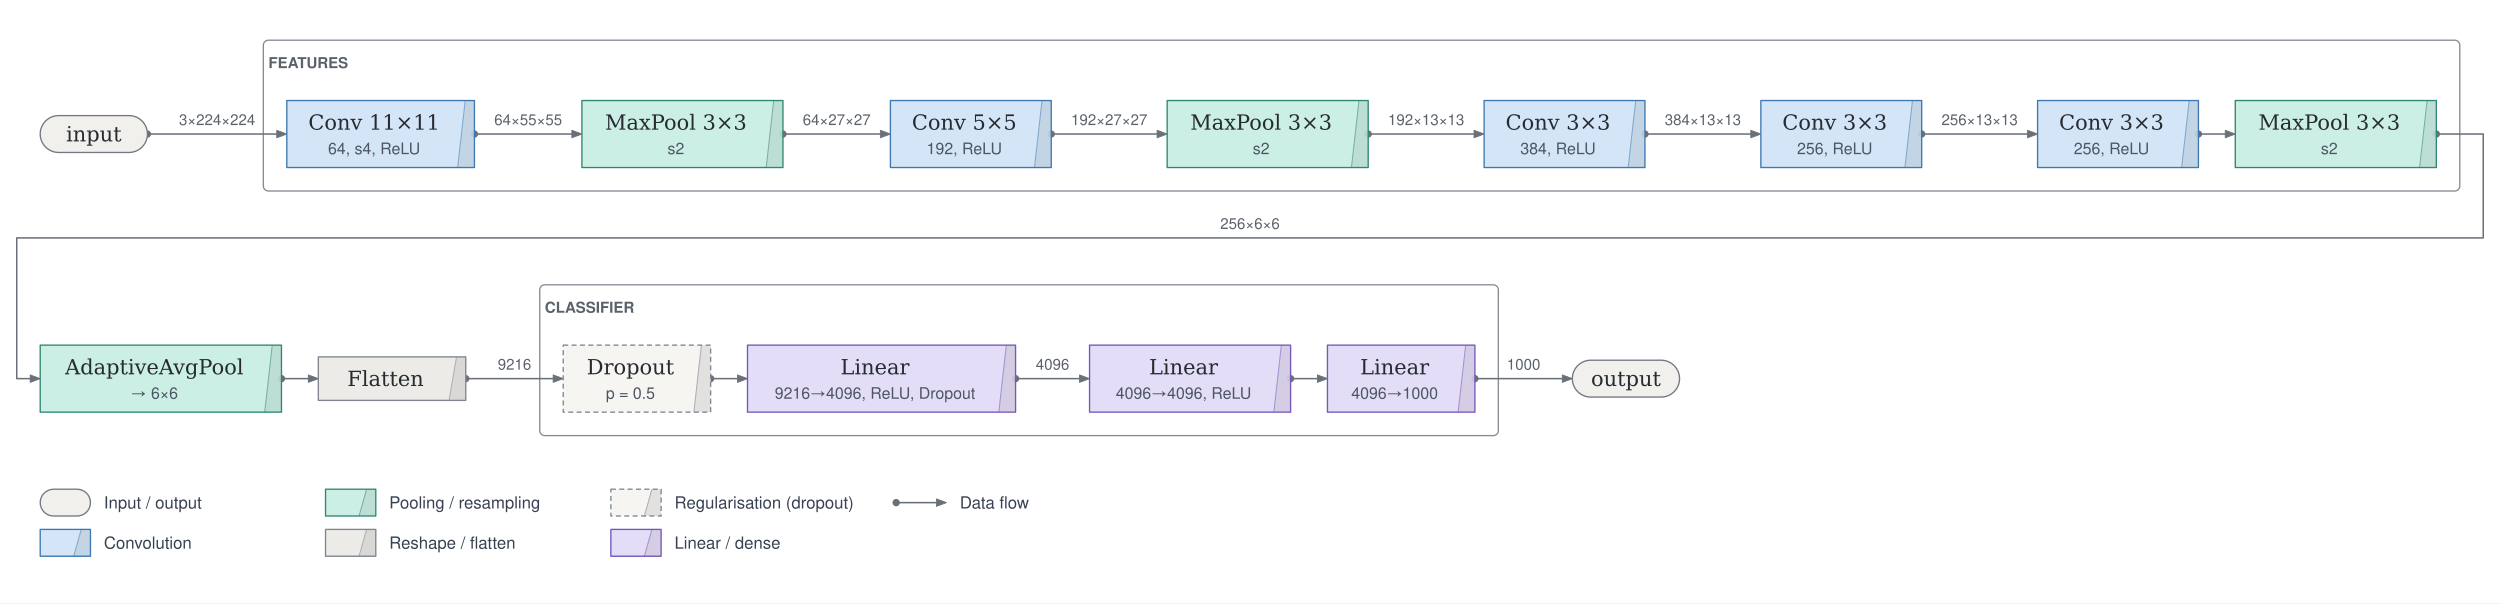
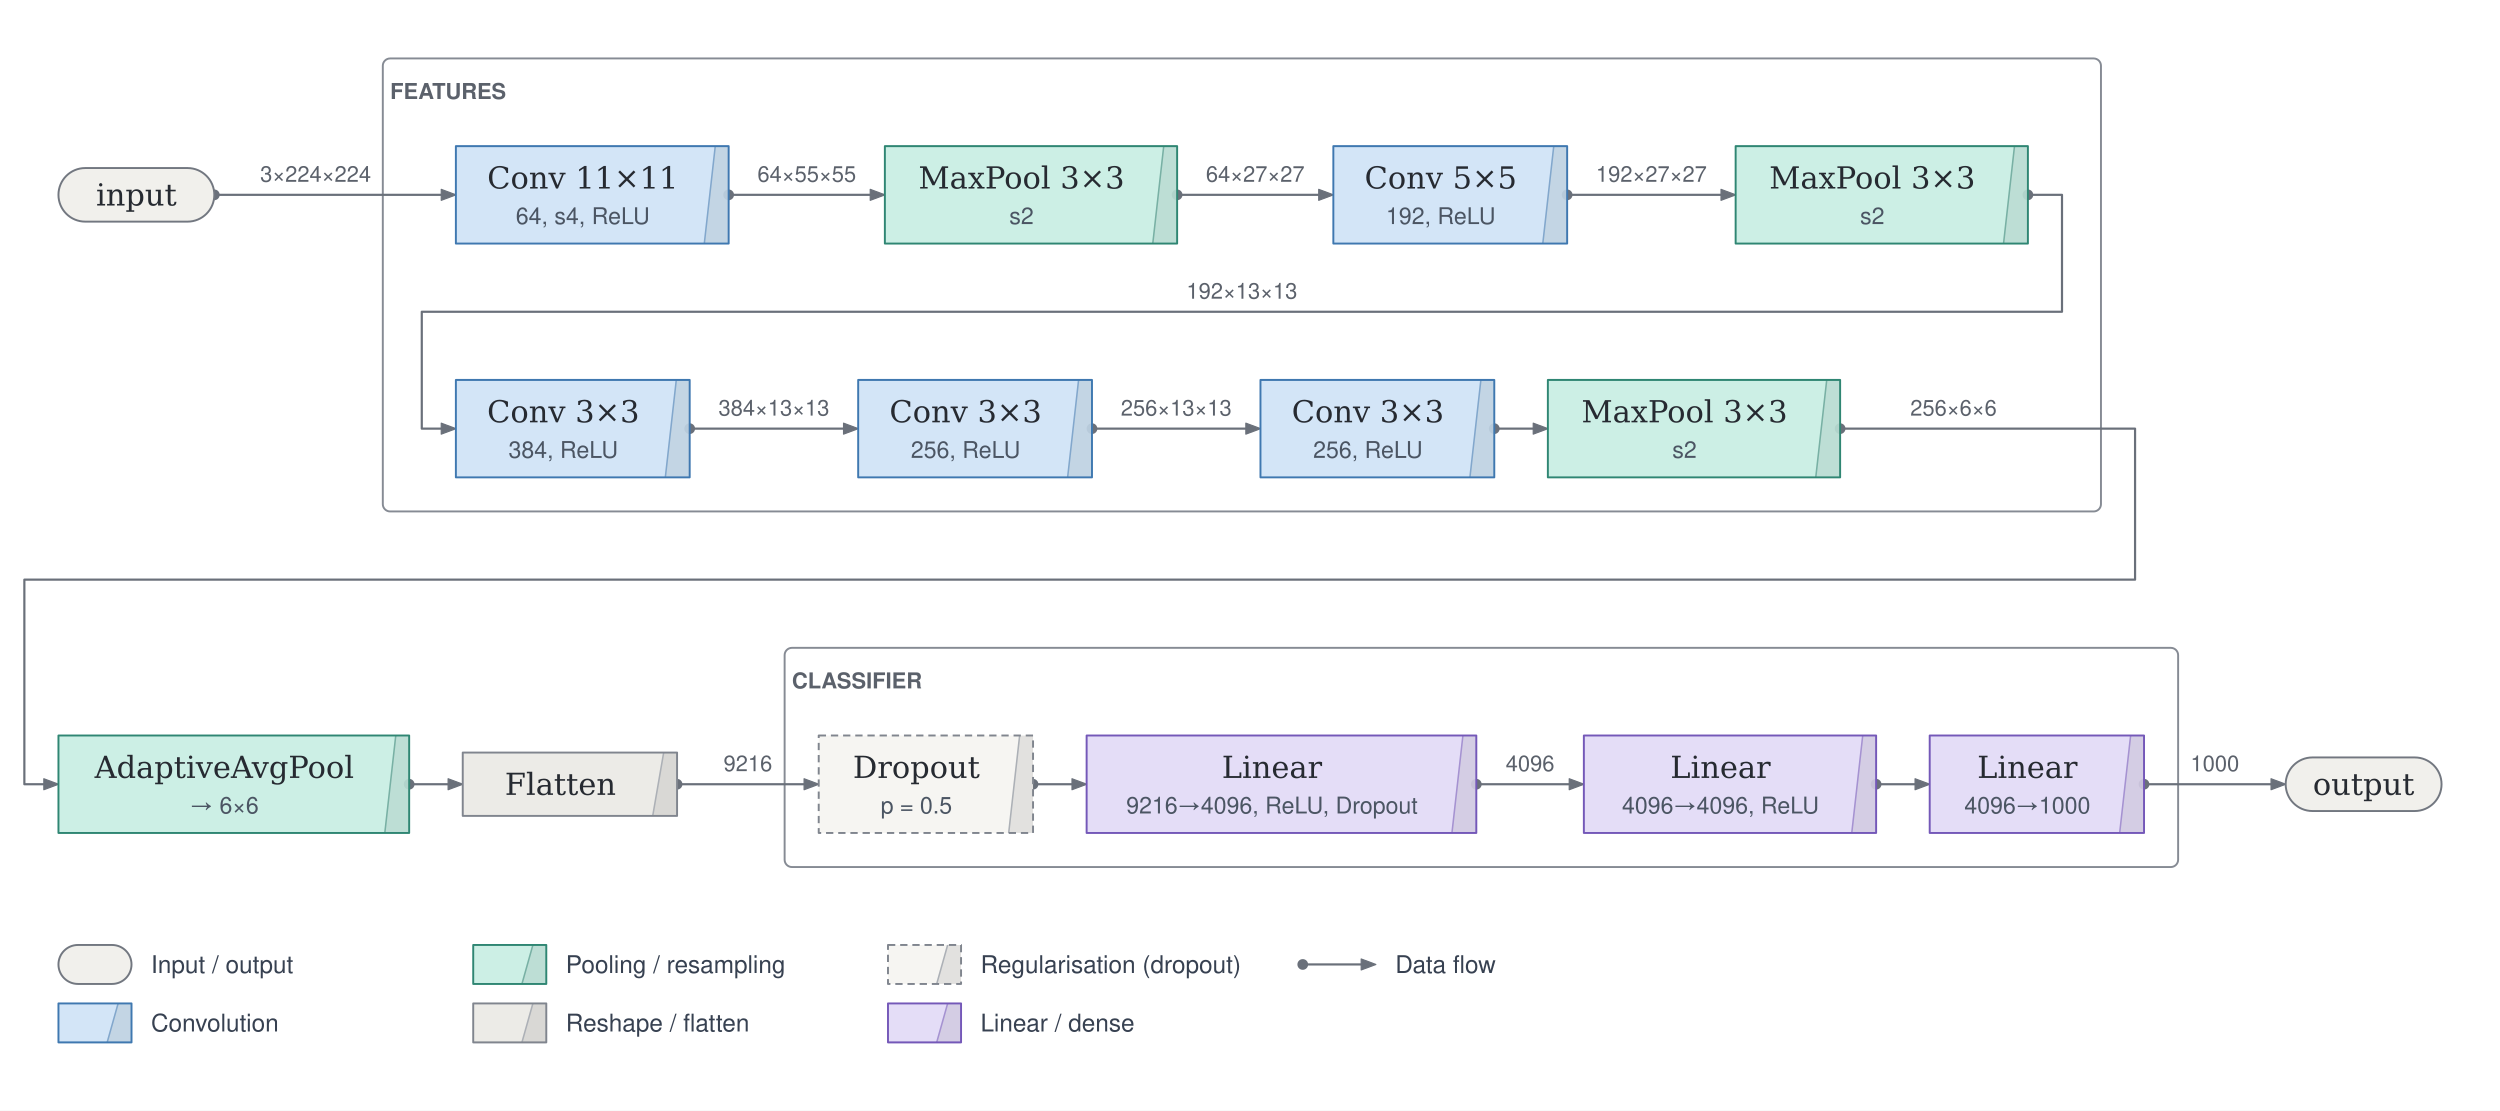
- <svg xmlns="http://www.w3.org/2000/svg" width="1492.18" height="360" viewBox="0 0 1492.18 360" role="img">
-   <rect x="0" y="0" width="1492.18" height="360" fill="#ffffff" />
+ <svg xmlns="http://www.w3.org/2000/svg" width="1026.48" height="456" viewBox="0 0 1026.48 456" role="img">
+   <rect x="0" y="0" width="1026.48" height="456" fill="#ffffff" />
  <g class="tg-groups">
    <g class="tg-group" data-id="features">
-       <rect x="157.18" y="24" width="1311" height="90" rx="3" fill="#ffffff" fill-opacity="0" stroke="#868b94" stroke-width="0.8" stroke-linejoin="round" />
+       <rect x="157.18" y="24" width="705.46" height="186" rx="3" fill="#ffffff" fill-opacity="0" stroke="#868b94" stroke-width="0.8" stroke-linejoin="round" />
    </g>
    <g class="tg-group" data-id="classifier">
-       <rect x="322.16" y="170" width="572.16" height="90" rx="3" fill="#ffffff" fill-opacity="0" stroke="#868b94" stroke-width="0.8" stroke-linejoin="round" />
+       <rect x="322.16" y="266" width="572.16" height="90" rx="3" fill="#ffffff" fill-opacity="0" stroke="#868b94" stroke-width="0.8" stroke-linejoin="round" />
    </g>
  </g>
  <g class="tg-edges">
    <g class="tg-edge tg-edge-data">
-       <polyline points="283.18,80 341.92,80" fill="none" stroke="#6a707a" stroke-width="0.9" stroke-linejoin="round" />
-       <polygon points="347.32,80 341.32,82.25 341.32,77.75" fill="#6a707a" stroke="#6a707a" stroke-width="0.5" stroke-linejoin="round" />
-       <circle cx="283.18" cy="80" r="2.2" fill="#6a707a" />
-     </g>
-     <g class="tg-edge tg-edge-data">
-       <polyline points="467.32,80 526.06,80" fill="none" stroke="#6a707a" stroke-width="0.9" stroke-linejoin="round" />
-       <polygon points="531.46,80 525.46,82.25 525.46,77.75" fill="#6a707a" stroke="#6a707a" stroke-width="0.5" stroke-linejoin="round" />
-       <circle cx="467.32" cy="80" r="2.2" fill="#6a707a" />
-     </g>
-     <g class="tg-edge tg-edge-data">
-       <polyline points="627.46,80 691.24,80" fill="none" stroke="#6a707a" stroke-width="0.9" stroke-linejoin="round" />
-       <polygon points="696.64,80 690.64,82.25 690.64,77.75" fill="#6a707a" stroke="#6a707a" stroke-width="0.5" stroke-linejoin="round" />
-       <circle cx="627.46" cy="80" r="2.2" fill="#6a707a" />
-     </g>
-     <g class="tg-edge tg-edge-data">
-       <polyline points="816.64,80 880.42,80" fill="none" stroke="#6a707a" stroke-width="0.9" stroke-linejoin="round" />
-       <polygon points="885.82,80 879.82,82.25 879.82,77.75" fill="#6a707a" stroke="#6a707a" stroke-width="0.5" stroke-linejoin="round" />
-       <circle cx="816.64" cy="80" r="2.2" fill="#6a707a" />
-     </g>
-     <g class="tg-edge tg-edge-data">
-       <polyline points="981.82,80 1045.6,80" fill="none" stroke="#6a707a" stroke-width="0.9" stroke-linejoin="round" />
-       <polygon points="1051,80 1045,82.25 1045,77.75" fill="#6a707a" stroke="#6a707a" stroke-width="0.5" stroke-linejoin="round" />
-       <circle cx="981.82" cy="80" r="2.2" fill="#6a707a" />
-     </g>
-     <g class="tg-edge tg-edge-data">
-       <polyline points="1147,80 1210.78,80" fill="none" stroke="#6a707a" stroke-width="0.9" stroke-linejoin="round" />
-       <polygon points="1216.18,80 1210.18,82.25 1210.18,77.75" fill="#6a707a" stroke="#6a707a" stroke-width="0.5" stroke-linejoin="round" />
-       <circle cx="1147" cy="80" r="2.2" fill="#6a707a" />
-     </g>
-     <g class="tg-edge tg-edge-data">
-       <polyline points="1312.18,80 1328.78,80" fill="none" stroke="#6a707a" stroke-width="0.9" stroke-linejoin="round" />
-       <polygon points="1334.18,80 1328.18,82.25 1328.18,77.75" fill="#6a707a" stroke="#6a707a" stroke-width="0.5" stroke-linejoin="round" />
-       <circle cx="1312.18" cy="80" r="2.2" fill="#6a707a" />
-     </g>
-     <g class="tg-edge tg-edge-data">
-       <polyline points="424.16,226 440.76,226" fill="none" stroke="#6a707a" stroke-width="0.9" stroke-linejoin="round" />
-       <polygon points="446.16,226 440.16,228.25 440.16,223.75" fill="#6a707a" stroke="#6a707a" stroke-width="0.5" stroke-linejoin="round" />
-       <circle cx="424.16" cy="226" r="2.2" fill="#6a707a" />
-     </g>
-     <g class="tg-edge tg-edge-data">
-       <polyline points="606.16,226 644.92,226" fill="none" stroke="#6a707a" stroke-width="0.9" stroke-linejoin="round" />
-       <polygon points="650.32,226 644.32,228.25 644.32,223.75" fill="#6a707a" stroke="#6a707a" stroke-width="0.5" stroke-linejoin="round" />
-       <circle cx="606.16" cy="226" r="2.2" fill="#6a707a" />
-     </g>
-     <g class="tg-edge tg-edge-data">
-       <polyline points="770.32,226 786.92,226" fill="none" stroke="#6a707a" stroke-width="0.9" stroke-linejoin="round" />
-       <polygon points="792.32,226 786.32,228.25 786.32,223.75" fill="#6a707a" stroke="#6a707a" stroke-width="0.5" stroke-linejoin="round" />
-       <circle cx="770.32" cy="226" r="2.2" fill="#6a707a" />
-     </g>
-     <g class="tg-edge tg-edge-data">
-       <polyline points="88,80 165.78,80" fill="none" stroke="#6a707a" stroke-width="0.9" stroke-linejoin="round" />
-       <polygon points="171.18,80 165.18,82.25 165.18,77.75" fill="#6a707a" stroke="#6a707a" stroke-width="0.5" stroke-linejoin="round" />
+       <polyline points="299.18,80 357.92,80" fill="none" stroke="#6a707a" stroke-width="0.9" stroke-linejoin="round" />
+       <polygon points="363.32,80 357.32,82.25 357.32,77.75" fill="#6a707a" stroke="#6a707a" stroke-width="0.5" stroke-linejoin="round" />
+       <circle cx="299.18" cy="80" r="2.2" fill="#6a707a" />
+     </g>
+     <g class="tg-edge tg-edge-data">
+       <polyline points="483.32,80 542.06,80" fill="none" stroke="#6a707a" stroke-width="0.9" stroke-linejoin="round" />
+       <polygon points="547.46,80 541.46,82.25 541.46,77.75" fill="#6a707a" stroke="#6a707a" stroke-width="0.5" stroke-linejoin="round" />
+       <circle cx="483.32" cy="80" r="2.2" fill="#6a707a" />
+     </g>
+     <g class="tg-edge tg-edge-data">
+       <polyline points="643.46,80 707.24,80" fill="none" stroke="#6a707a" stroke-width="0.9" stroke-linejoin="round" />
+       <polygon points="712.64,80 706.64,82.25 706.64,77.75" fill="#6a707a" stroke="#6a707a" stroke-width="0.5" stroke-linejoin="round" />
+       <circle cx="643.46" cy="80" r="2.2" fill="#6a707a" />
+     </g>
+     <g class="tg-edge tg-edge-data">
+       <polyline points="832.64,80 846.64,80 846.64,128 173.18,128 173.18,176 181.78,176" fill="none" stroke="#6a707a" stroke-width="0.9" stroke-linejoin="round" />
+       <polygon points="187.18,176 181.18,178.25 181.18,173.75" fill="#6a707a" stroke="#6a707a" stroke-width="0.5" stroke-linejoin="round" />
+       <circle cx="832.64" cy="80" r="2.2" fill="#6a707a" />
+     </g>
+     <g class="tg-edge tg-edge-data">
+       <polyline points="283.18,176 346.96,176" fill="none" stroke="#6a707a" stroke-width="0.9" stroke-linejoin="round" />
+       <polygon points="352.36,176 346.36,178.25 346.36,173.75" fill="#6a707a" stroke="#6a707a" stroke-width="0.5" stroke-linejoin="round" />
+       <circle cx="283.18" cy="176" r="2.2" fill="#6a707a" />
+     </g>
+     <g class="tg-edge tg-edge-data">
+       <polyline points="448.36,176 512.14,176" fill="none" stroke="#6a707a" stroke-width="0.9" stroke-linejoin="round" />
+       <polygon points="517.54,176 511.54,178.25 511.54,173.75" fill="#6a707a" stroke="#6a707a" stroke-width="0.5" stroke-linejoin="round" />
+       <circle cx="448.36" cy="176" r="2.2" fill="#6a707a" />
+     </g>
+     <g class="tg-edge tg-edge-data">
+       <polyline points="613.54,176 630.14,176" fill="none" stroke="#6a707a" stroke-width="0.9" stroke-linejoin="round" />
+       <polygon points="635.54,176 629.54,178.25 629.54,173.75" fill="#6a707a" stroke="#6a707a" stroke-width="0.5" stroke-linejoin="round" />
+       <circle cx="613.54" cy="176" r="2.2" fill="#6a707a" />
+     </g>
+     <g class="tg-edge tg-edge-data">
+       <polyline points="424.16,322 440.76,322" fill="none" stroke="#6a707a" stroke-width="0.9" stroke-linejoin="round" />
+       <polygon points="446.16,322 440.16,324.25 440.16,319.75" fill="#6a707a" stroke="#6a707a" stroke-width="0.5" stroke-linejoin="round" />
+       <circle cx="424.16" cy="322" r="2.2" fill="#6a707a" />
+     </g>
+     <g class="tg-edge tg-edge-data">
+       <polyline points="606.16,322 644.92,322" fill="none" stroke="#6a707a" stroke-width="0.9" stroke-linejoin="round" />
+       <polygon points="650.32,322 644.32,324.25 644.32,319.75" fill="#6a707a" stroke="#6a707a" stroke-width="0.5" stroke-linejoin="round" />
+       <circle cx="606.16" cy="322" r="2.2" fill="#6a707a" />
+     </g>
+     <g class="tg-edge tg-edge-data">
+       <polyline points="770.32,322 786.92,322" fill="none" stroke="#6a707a" stroke-width="0.9" stroke-linejoin="round" />
+       <polygon points="792.32,322 786.32,324.25 786.32,319.75" fill="#6a707a" stroke="#6a707a" stroke-width="0.5" stroke-linejoin="round" />
+       <circle cx="770.32" cy="322" r="2.2" fill="#6a707a" />
+     </g>
+     <g class="tg-edge tg-edge-data">
+       <polyline points="88,80 171.18,80 181.78,80" fill="none" stroke="#6a707a" stroke-width="0.9" stroke-linejoin="round" />
+       <polygon points="187.18,80 181.18,82.25 181.18,77.75" fill="#6a707a" stroke="#6a707a" stroke-width="0.5" stroke-linejoin="round" />
      <circle cx="88" cy="80" r="2.2" fill="#6a707a" />
    </g>
    <g class="tg-edge tg-edge-data">
-       <polyline points="1454.18,80 1482.18,80 1482.18,142 10,142 10,226 18.6,226" fill="none" stroke="#6a707a" stroke-width="0.9" stroke-linejoin="round" />
-       <polygon points="24,226 18,228.25 18,223.75" fill="#6a707a" stroke="#6a707a" stroke-width="0.5" stroke-linejoin="round" />
-       <circle cx="1454.18" cy="80" r="2.2" fill="#6a707a" />
-     </g>
-     <g class="tg-edge tg-edge-data">
-       <polyline points="168,226 184.6,226" fill="none" stroke="#6a707a" stroke-width="0.9" stroke-linejoin="round" />
-       <polygon points="190,226 184,228.25 184,223.75" fill="#6a707a" stroke="#6a707a" stroke-width="0.5" stroke-linejoin="round" />
-       <circle cx="168" cy="226" r="2.2" fill="#6a707a" />
-     </g>
-     <g class="tg-edge tg-edge-data">
-       <polyline points="278,226 330.76,226" fill="none" stroke="#6a707a" stroke-width="0.9" stroke-linejoin="round" />
-       <polygon points="336.16,226 330.16,228.25 330.16,223.75" fill="#6a707a" stroke="#6a707a" stroke-width="0.5" stroke-linejoin="round" />
-       <circle cx="278" cy="226" r="2.2" fill="#6a707a" />
-     </g>
-     <g class="tg-edge tg-edge-data">
-       <polyline points="880.32,226 933.08,226" fill="none" stroke="#6a707a" stroke-width="0.9" stroke-linejoin="round" />
-       <polygon points="938.48,226 932.48,228.25 932.48,223.75" fill="#6a707a" stroke="#6a707a" stroke-width="0.5" stroke-linejoin="round" />
-       <circle cx="880.32" cy="226" r="2.2" fill="#6a707a" />
-     </g>
-     <g class="tg-edge tg-edge-data">
-       <polyline points="534.9,300 559.5,300" fill="none" stroke="#6a707a" stroke-width="0.9" stroke-linejoin="round" />
-       <polygon points="564.9,300 558.9,302.25 558.9,297.75" fill="#6a707a" stroke="#6a707a" stroke-width="0.5" stroke-linejoin="round" />
-       <circle cx="534.9" cy="300" r="2.2" fill="#6a707a" />
+       <polyline points="755.54,176 848.64,176 876.64,176 876.64,238 10,238 10,322 18.6,322" fill="none" stroke="#6a707a" stroke-width="0.9" stroke-linejoin="round" />
+       <polygon points="24,322 18,324.25 18,319.75" fill="#6a707a" stroke="#6a707a" stroke-width="0.5" stroke-linejoin="round" />
+       <circle cx="755.54" cy="176" r="2.2" fill="#6a707a" />
+     </g>
+     <g class="tg-edge tg-edge-data">
+       <polyline points="168,322 184.6,322" fill="none" stroke="#6a707a" stroke-width="0.9" stroke-linejoin="round" />
+       <polygon points="190,322 184,324.25 184,319.75" fill="#6a707a" stroke="#6a707a" stroke-width="0.5" stroke-linejoin="round" />
+       <circle cx="168" cy="322" r="2.2" fill="#6a707a" />
+     </g>
+     <g class="tg-edge tg-edge-data">
+       <polyline points="278,322 330.76,322" fill="none" stroke="#6a707a" stroke-width="0.9" stroke-linejoin="round" />
+       <polygon points="336.16,322 330.16,324.25 330.16,319.75" fill="#6a707a" stroke="#6a707a" stroke-width="0.5" stroke-linejoin="round" />
+       <circle cx="278" cy="322" r="2.2" fill="#6a707a" />
+     </g>
+     <g class="tg-edge tg-edge-data">
+       <polyline points="880.32,322 933.08,322" fill="none" stroke="#6a707a" stroke-width="0.9" stroke-linejoin="round" />
+       <polygon points="938.48,322 932.48,324.25 932.48,319.75" fill="#6a707a" stroke="#6a707a" stroke-width="0.5" stroke-linejoin="round" />
+       <circle cx="880.32" cy="322" r="2.2" fill="#6a707a" />
+     </g>
+     <g class="tg-edge tg-edge-data">
+       <polyline points="534.9,396 559.5,396" fill="none" stroke="#6a707a" stroke-width="0.9" stroke-linejoin="round" />
+       <polygon points="564.9,396 558.9,398.25 558.9,393.75" fill="#6a707a" stroke="#6a707a" stroke-width="0.5" stroke-linejoin="round" />
+       <circle cx="534.9" cy="396" r="2.2" fill="#6a707a" />
    </g>
  </g>
  <g class="tg-nodes">
    <g class="tg-node tg-io" data-id="n0">
      <rect x="24" y="69" width="64" height="22" rx="11" fill="#f1f0ec" stroke="#727780" stroke-width="0.8" stroke-linejoin="round" />
      <text x="56" y="84.38" font-family="'Source Serif 4', 'Source Serif Pro', 'Georgia', 'Libertinus Serif', 'DejaVu Serif', serif" font-size="12.5" text-anchor="middle" fill="#262a31">input</text>
    </g>
    <g class="tg-node tg-conv" data-id="n1">
-       <polygon points="171.18,60 277.68,60 273.18,100 171.18,100" fill="#cfe3f6" fill-opacity="0.92" />
-       <polygon points="277.68,60 283.18,60 283.18,100 273.18,100" fill="#bed1e2" fill-opacity="0.92" />
-       <polyline points="277.68,60 273.18,100" fill="none" stroke="#82a7cc" stroke-width="0.64" stroke-linejoin="round" />
-       <rect x="171.18" y="60" width="112" height="40" fill="none" stroke="#3f78b0" stroke-width="0.8" stroke-linejoin="round" />
-       <text x="223.28" y="77.41" font-family="'Source Serif 4', 'Source Serif Pro', 'Georgia', 'Libertinus Serif', 'DejaVu Serif', serif" font-size="12.5" text-anchor="middle" fill="#262a31">Conv 11×11</text>
-       <text x="223.28" y="92.01" font-family="'Avenir Next', 'Helvetica Neue', 'Helvetica', 'Arial', 'DejaVu Sans', sans-serif" font-size="9.5" text-anchor="middle" fill="#4b5563">64, s4, ReLU</text>
+       <polygon points="187.18,60 293.68,60 289.18,100 187.18,100" fill="#cfe3f6" fill-opacity="0.92" />
+       <polygon points="293.68,60 299.18,60 299.18,100 289.18,100" fill="#bed1e2" fill-opacity="0.92" />
+       <polyline points="293.68,60 289.18,100" fill="none" stroke="#82a7cc" stroke-width="0.64" stroke-linejoin="round" />
+       <rect x="187.18" y="60" width="112" height="40" fill="none" stroke="#3f78b0" stroke-width="0.8" stroke-linejoin="round" />
+       <text x="239.28" y="77.41" font-family="'Source Serif 4', 'Source Serif Pro', 'Georgia', 'Libertinus Serif', 'DejaVu Serif', serif" font-size="12.5" text-anchor="middle" fill="#262a31">Conv 11×11</text>
+       <text x="239.28" y="92.01" font-family="'Avenir Next', 'Helvetica Neue', 'Helvetica', 'Arial', 'DejaVu Sans', sans-serif" font-size="9.5" text-anchor="middle" fill="#4b5563">64, s4, ReLU</text>
    </g>
    <g class="tg-node tg-resample" data-id="n3">
-       <polygon points="347.32,60 461.82,60 457.32,100 347.32,100" fill="#c8eee3" fill-opacity="0.92" />
-       <polygon points="461.82,60 467.32,60 467.32,100 457.32,100" fill="#b8dbd1" fill-opacity="0.92" />
-       <polyline points="461.82,60 457.32,100" fill="none" stroke="#78b0a4" stroke-width="0.64" stroke-linejoin="round" />
-       <rect x="347.32" y="60" width="120" height="40" fill="none" stroke="#2f8673" stroke-width="0.8" stroke-linejoin="round" />
-       <text x="403.42" y="77.41" font-family="'Source Serif 4', 'Source Serif Pro', 'Georgia', 'Libertinus Serif', 'DejaVu Serif', serif" font-size="12.5" text-anchor="middle" fill="#262a31">MaxPool 3×3</text>
-       <text x="403.42" y="92.01" font-family="'Avenir Next', 'Helvetica Neue', 'Helvetica', 'Arial', 'DejaVu Sans', sans-serif" font-size="9.5" text-anchor="middle" fill="#4b5563">s2</text>
+       <polygon points="363.32,60 477.82,60 473.32,100 363.32,100" fill="#c8eee3" fill-opacity="0.92" />
+       <polygon points="477.82,60 483.32,60 483.32,100 473.32,100" fill="#b8dbd1" fill-opacity="0.92" />
+       <polyline points="477.82,60 473.32,100" fill="none" stroke="#78b0a4" stroke-width="0.64" stroke-linejoin="round" />
+       <rect x="363.32" y="60" width="120" height="40" fill="none" stroke="#2f8673" stroke-width="0.8" stroke-linejoin="round" />
+       <text x="419.42" y="77.41" font-family="'Source Serif 4', 'Source Serif Pro', 'Georgia', 'Libertinus Serif', 'DejaVu Serif', serif" font-size="12.5" text-anchor="middle" fill="#262a31">MaxPool 3×3</text>
+       <text x="419.42" y="92.01" font-family="'Avenir Next', 'Helvetica Neue', 'Helvetica', 'Arial', 'DejaVu Sans', sans-serif" font-size="9.5" text-anchor="middle" fill="#4b5563">s2</text>
    </g>
    <g class="tg-node tg-conv" data-id="n4">
-       <polygon points="531.46,60 621.96,60 617.46,100 531.46,100" fill="#cfe3f6" fill-opacity="0.92" />
-       <polygon points="621.96,60 627.46,60 627.46,100 617.46,100" fill="#bed1e2" fill-opacity="0.92" />
-       <polyline points="621.96,60 617.46,100" fill="none" stroke="#82a7cc" stroke-width="0.64" stroke-linejoin="round" />
-       <rect x="531.46" y="60" width="96" height="40" fill="none" stroke="#3f78b0" stroke-width="0.8" stroke-linejoin="round" />
-       <text x="575.56" y="77.41" font-family="'Source Serif 4', 'Source Serif Pro', 'Georgia', 'Libertinus Serif', 'DejaVu Serif', serif" font-size="12.5" text-anchor="middle" fill="#262a31">Conv 5×5</text>
-       <text x="575.56" y="92.01" font-family="'Avenir Next', 'Helvetica Neue', 'Helvetica', 'Arial', 'DejaVu Sans', sans-serif" font-size="9.5" text-anchor="middle" fill="#4b5563">192, ReLU</text>
+       <polygon points="547.46,60 637.96,60 633.46,100 547.46,100" fill="#cfe3f6" fill-opacity="0.92" />
+       <polygon points="637.96,60 643.46,60 643.46,100 633.46,100" fill="#bed1e2" fill-opacity="0.92" />
+       <polyline points="637.96,60 633.46,100" fill="none" stroke="#82a7cc" stroke-width="0.64" stroke-linejoin="round" />
+       <rect x="547.46" y="60" width="96" height="40" fill="none" stroke="#3f78b0" stroke-width="0.8" stroke-linejoin="round" />
+       <text x="591.56" y="77.41" font-family="'Source Serif 4', 'Source Serif Pro', 'Georgia', 'Libertinus Serif', 'DejaVu Serif', serif" font-size="12.5" text-anchor="middle" fill="#262a31">Conv 5×5</text>
+       <text x="591.56" y="92.01" font-family="'Avenir Next', 'Helvetica Neue', 'Helvetica', 'Arial', 'DejaVu Sans', sans-serif" font-size="9.5" text-anchor="middle" fill="#4b5563">192, ReLU</text>
    </g>
    <g class="tg-node tg-resample" data-id="n6">
-       <polygon points="696.64,60 811.14,60 806.64,100 696.64,100" fill="#c8eee3" fill-opacity="0.92" />
-       <polygon points="811.14,60 816.64,60 816.64,100 806.64,100" fill="#b8dbd1" fill-opacity="0.92" />
-       <polyline points="811.14,60 806.64,100" fill="none" stroke="#78b0a4" stroke-width="0.64" stroke-linejoin="round" />
-       <rect x="696.64" y="60" width="120" height="40" fill="none" stroke="#2f8673" stroke-width="0.8" stroke-linejoin="round" />
-       <text x="752.74" y="77.41" font-family="'Source Serif 4', 'Source Serif Pro', 'Georgia', 'Libertinus Serif', 'DejaVu Serif', serif" font-size="12.5" text-anchor="middle" fill="#262a31">MaxPool 3×3</text>
-       <text x="752.74" y="92.01" font-family="'Avenir Next', 'Helvetica Neue', 'Helvetica', 'Arial', 'DejaVu Sans', sans-serif" font-size="9.5" text-anchor="middle" fill="#4b5563">s2</text>
+       <polygon points="712.64,60 827.14,60 822.64,100 712.64,100" fill="#c8eee3" fill-opacity="0.92" />
+       <polygon points="827.14,60 832.64,60 832.64,100 822.64,100" fill="#b8dbd1" fill-opacity="0.92" />
+       <polyline points="827.14,60 822.64,100" fill="none" stroke="#78b0a4" stroke-width="0.64" stroke-linejoin="round" />
+       <rect x="712.64" y="60" width="120" height="40" fill="none" stroke="#2f8673" stroke-width="0.8" stroke-linejoin="round" />
+       <text x="768.74" y="77.41" font-family="'Source Serif 4', 'Source Serif Pro', 'Georgia', 'Libertinus Serif', 'DejaVu Serif', serif" font-size="12.5" text-anchor="middle" fill="#262a31">MaxPool 3×3</text>
+       <text x="768.74" y="92.01" font-family="'Avenir Next', 'Helvetica Neue', 'Helvetica', 'Arial', 'DejaVu Sans', sans-serif" font-size="9.5" text-anchor="middle" fill="#4b5563">s2</text>
    </g>
    <g class="tg-node tg-conv" data-id="n7">
-       <polygon points="885.82,60 976.32,60 971.82,100 885.82,100" fill="#cfe3f6" fill-opacity="0.92" />
-       <polygon points="976.32,60 981.82,60 981.82,100 971.82,100" fill="#bed1e2" fill-opacity="0.92" />
-       <polyline points="976.32,60 971.82,100" fill="none" stroke="#82a7cc" stroke-width="0.64" stroke-linejoin="round" />
-       <rect x="885.82" y="60" width="96" height="40" fill="none" stroke="#3f78b0" stroke-width="0.8" stroke-linejoin="round" />
-       <text x="929.92" y="77.41" font-family="'Source Serif 4', 'Source Serif Pro', 'Georgia', 'Libertinus Serif', 'DejaVu Serif', serif" font-size="12.5" text-anchor="middle" fill="#262a31">Conv 3×3</text>
-       <text x="929.92" y="92.01" font-family="'Avenir Next', 'Helvetica Neue', 'Helvetica', 'Arial', 'DejaVu Sans', sans-serif" font-size="9.5" text-anchor="middle" fill="#4b5563">384, ReLU</text>
+       <polygon points="187.18,156 277.68,156 273.18,196 187.18,196" fill="#cfe3f6" fill-opacity="0.92" />
+       <polygon points="277.68,156 283.18,156 283.18,196 273.18,196" fill="#bed1e2" fill-opacity="0.92" />
+       <polyline points="277.68,156 273.18,196" fill="none" stroke="#82a7cc" stroke-width="0.64" stroke-linejoin="round" />
+       <rect x="187.18" y="156" width="96" height="40" fill="none" stroke="#3f78b0" stroke-width="0.8" stroke-linejoin="round" />
+       <text x="231.28" y="173.41" font-family="'Source Serif 4', 'Source Serif Pro', 'Georgia', 'Libertinus Serif', 'DejaVu Serif', serif" font-size="12.5" text-anchor="middle" fill="#262a31">Conv 3×3</text>
+       <text x="231.28" y="188.01" font-family="'Avenir Next', 'Helvetica Neue', 'Helvetica', 'Arial', 'DejaVu Sans', sans-serif" font-size="9.5" text-anchor="middle" fill="#4b5563">384, ReLU</text>
    </g>
    <g class="tg-node tg-conv" data-id="n9">
-       <polygon points="1051,60 1141.5,60 1137,100 1051,100" fill="#cfe3f6" fill-opacity="0.92" />
-       <polygon points="1141.5,60 1147,60 1147,100 1137,100" fill="#bed1e2" fill-opacity="0.92" />
-       <polyline points="1141.5,60 1137,100" fill="none" stroke="#82a7cc" stroke-width="0.64" stroke-linejoin="round" />
-       <rect x="1051" y="60" width="96" height="40" fill="none" stroke="#3f78b0" stroke-width="0.8" stroke-linejoin="round" />
-       <text x="1095.1" y="77.41" font-family="'Source Serif 4', 'Source Serif Pro', 'Georgia', 'Libertinus Serif', 'DejaVu Serif', serif" font-size="12.5" text-anchor="middle" fill="#262a31">Conv 3×3</text>
-       <text x="1095.1" y="92.01" font-family="'Avenir Next', 'Helvetica Neue', 'Helvetica', 'Arial', 'DejaVu Sans', sans-serif" font-size="9.5" text-anchor="middle" fill="#4b5563">256, ReLU</text>
+       <polygon points="352.36,156 442.86,156 438.36,196 352.36,196" fill="#cfe3f6" fill-opacity="0.92" />
+       <polygon points="442.86,156 448.36,156 448.36,196 438.36,196" fill="#bed1e2" fill-opacity="0.92" />
+       <polyline points="442.86,156 438.36,196" fill="none" stroke="#82a7cc" stroke-width="0.64" stroke-linejoin="round" />
+       <rect x="352.36" y="156" width="96" height="40" fill="none" stroke="#3f78b0" stroke-width="0.8" stroke-linejoin="round" />
+       <text x="396.46" y="173.41" font-family="'Source Serif 4', 'Source Serif Pro', 'Georgia', 'Libertinus Serif', 'DejaVu Serif', serif" font-size="12.5" text-anchor="middle" fill="#262a31">Conv 3×3</text>
+       <text x="396.46" y="188.01" font-family="'Avenir Next', 'Helvetica Neue', 'Helvetica', 'Arial', 'DejaVu Sans', sans-serif" font-size="9.5" text-anchor="middle" fill="#4b5563">256, ReLU</text>
    </g>
    <g class="tg-node tg-conv" data-id="n11">
-       <polygon points="1216.18,60 1306.68,60 1302.18,100 1216.18,100" fill="#cfe3f6" fill-opacity="0.92" />
-       <polygon points="1306.68,60 1312.18,60 1312.18,100 1302.18,100" fill="#bed1e2" fill-opacity="0.92" />
-       <polyline points="1306.68,60 1302.18,100" fill="none" stroke="#82a7cc" stroke-width="0.64" stroke-linejoin="round" />
-       <rect x="1216.18" y="60" width="96" height="40" fill="none" stroke="#3f78b0" stroke-width="0.8" stroke-linejoin="round" />
-       <text x="1260.28" y="77.41" font-family="'Source Serif 4', 'Source Serif Pro', 'Georgia', 'Libertinus Serif', 'DejaVu Serif', serif" font-size="12.5" text-anchor="middle" fill="#262a31">Conv 3×3</text>
-       <text x="1260.28" y="92.01" font-family="'Avenir Next', 'Helvetica Neue', 'Helvetica', 'Arial', 'DejaVu Sans', sans-serif" font-size="9.5" text-anchor="middle" fill="#4b5563">256, ReLU</text>
+       <polygon points="517.54,156 608.04,156 603.54,196 517.54,196" fill="#cfe3f6" fill-opacity="0.92" />
+       <polygon points="608.04,156 613.54,156 613.54,196 603.54,196" fill="#bed1e2" fill-opacity="0.92" />
+       <polyline points="608.04,156 603.54,196" fill="none" stroke="#82a7cc" stroke-width="0.64" stroke-linejoin="round" />
+       <rect x="517.54" y="156" width="96" height="40" fill="none" stroke="#3f78b0" stroke-width="0.8" stroke-linejoin="round" />
+       <text x="561.64" y="173.41" font-family="'Source Serif 4', 'Source Serif Pro', 'Georgia', 'Libertinus Serif', 'DejaVu Serif', serif" font-size="12.5" text-anchor="middle" fill="#262a31">Conv 3×3</text>
+       <text x="561.64" y="188.01" font-family="'Avenir Next', 'Helvetica Neue', 'Helvetica', 'Arial', 'DejaVu Sans', sans-serif" font-size="9.5" text-anchor="middle" fill="#4b5563">256, ReLU</text>
    </g>
    <g class="tg-node tg-resample" data-id="n13">
-       <polygon points="1334.18,60 1448.68,60 1444.18,100 1334.18,100" fill="#c8eee3" fill-opacity="0.92" />
-       <polygon points="1448.68,60 1454.18,60 1454.18,100 1444.18,100" fill="#b8dbd1" fill-opacity="0.92" />
-       <polyline points="1448.68,60 1444.18,100" fill="none" stroke="#78b0a4" stroke-width="0.64" stroke-linejoin="round" />
-       <rect x="1334.18" y="60" width="120" height="40" fill="none" stroke="#2f8673" stroke-width="0.8" stroke-linejoin="round" />
-       <text x="1390.28" y="77.41" font-family="'Source Serif 4', 'Source Serif Pro', 'Georgia', 'Libertinus Serif', 'DejaVu Serif', serif" font-size="12.5" text-anchor="middle" fill="#262a31">MaxPool 3×3</text>
-       <text x="1390.28" y="92.01" font-family="'Avenir Next', 'Helvetica Neue', 'Helvetica', 'Arial', 'DejaVu Sans', sans-serif" font-size="9.5" text-anchor="middle" fill="#4b5563">s2</text>
+       <polygon points="635.54,156 750.04,156 745.54,196 635.54,196" fill="#c8eee3" fill-opacity="0.92" />
+       <polygon points="750.04,156 755.54,156 755.54,196 745.54,196" fill="#b8dbd1" fill-opacity="0.92" />
+       <polyline points="750.04,156 745.54,196" fill="none" stroke="#78b0a4" stroke-width="0.64" stroke-linejoin="round" />
+       <rect x="635.54" y="156" width="120" height="40" fill="none" stroke="#2f8673" stroke-width="0.8" stroke-linejoin="round" />
+       <text x="691.64" y="173.41" font-family="'Source Serif 4', 'Source Serif Pro', 'Georgia', 'Libertinus Serif', 'DejaVu Serif', serif" font-size="12.5" text-anchor="middle" fill="#262a31">MaxPool 3×3</text>
+       <text x="691.64" y="188.01" font-family="'Avenir Next', 'Helvetica Neue', 'Helvetica', 'Arial', 'DejaVu Sans', sans-serif" font-size="9.5" text-anchor="middle" fill="#4b5563">s2</text>
    </g>
    <g class="tg-node tg-resample" data-id="n14">
-       <polygon points="24,206 162.5,206 158,246 24,246" fill="#c8eee3" fill-opacity="0.92" />
-       <polygon points="162.5,206 168,206 168,246 158,246" fill="#b8dbd1" fill-opacity="0.92" />
-       <polyline points="162.5,206 158,246" fill="none" stroke="#78b0a4" stroke-width="0.64" stroke-linejoin="round" />
-       <rect x="24" y="206" width="144" height="40" fill="none" stroke="#2f8673" stroke-width="0.8" stroke-linejoin="round" />
-       <text x="92.1" y="223.41" font-family="'Source Serif 4', 'Source Serif Pro', 'Georgia', 'Libertinus Serif', 'DejaVu Serif', serif" font-size="12.5" text-anchor="middle" fill="#262a31">AdaptiveAvgPool</text>
-       <text x="92.1" y="238.01" font-family="'Avenir Next', 'Helvetica Neue', 'Helvetica', 'Arial', 'DejaVu Sans', sans-serif" font-size="9.5" text-anchor="middle" fill="#4b5563">→ 6×6</text>
+       <polygon points="24,302 162.5,302 158,342 24,342" fill="#c8eee3" fill-opacity="0.92" />
+       <polygon points="162.5,302 168,302 168,342 158,342" fill="#b8dbd1" fill-opacity="0.92" />
+       <polyline points="162.5,302 158,342" fill="none" stroke="#78b0a4" stroke-width="0.64" stroke-linejoin="round" />
+       <rect x="24" y="302" width="144" height="40" fill="none" stroke="#2f8673" stroke-width="0.8" stroke-linejoin="round" />
+       <text x="92.1" y="319.41" font-family="'Source Serif 4', 'Source Serif Pro', 'Georgia', 'Libertinus Serif', 'DejaVu Serif', serif" font-size="12.5" text-anchor="middle" fill="#262a31">AdaptiveAvgPool</text>
+       <text x="92.1" y="334.01" font-family="'Avenir Next', 'Helvetica Neue', 'Helvetica', 'Arial', 'DejaVu Sans', sans-serif" font-size="9.5" text-anchor="middle" fill="#4b5563">→ 6×6</text>
    </g>
    <g class="tg-node tg-reshape" data-id="n15">
-       <polygon points="190,213 272.5,213 268,239 190,239" fill="#ecebe7" />
-       <polygon points="272.5,213 278,213 278,239 268,239" fill="#d9d8d5" />
-       <polyline points="272.5,213 268,239" fill="none" stroke="#acb0b6" stroke-width="0.64" stroke-linejoin="round" />
-       <rect x="190" y="213" width="88" height="26" fill="none" stroke="#80858e" stroke-width="0.8" stroke-linejoin="round" />
-       <text x="230.1" y="230.38" font-family="'Source Serif 4', 'Source Serif Pro', 'Georgia', 'Libertinus Serif', 'DejaVu Serif', serif" font-size="12.5" text-anchor="middle" fill="#262a31">Flatten</text>
+       <polygon points="190,309 272.5,309 268,335 190,335" fill="#ecebe7" />
+       <polygon points="272.5,309 278,309 278,335 268,335" fill="#d9d8d5" />
+       <polyline points="272.5,309 268,335" fill="none" stroke="#acb0b6" stroke-width="0.64" stroke-linejoin="round" />
+       <rect x="190" y="309" width="88" height="26" fill="none" stroke="#80858e" stroke-width="0.8" stroke-linejoin="round" />
+       <text x="230.1" y="326.38" font-family="'Source Serif 4', 'Source Serif Pro', 'Georgia', 'Libertinus Serif', 'DejaVu Serif', serif" font-size="12.5" text-anchor="middle" fill="#262a31">Flatten</text>
    </g>
    <g class="tg-node tg-regularization" data-id="n16">
-       <polygon points="336.16,206 418.66,206 414.16,246 336.16,246" fill="#f6f5f2" />
-       <polygon points="418.66,206 424.16,206 424.16,246 414.16,246" fill="#e2e1df" />
-       <polyline points="418.66,206 414.16,246" fill="none" stroke="#acb0b6" stroke-width="0.64" stroke-linejoin="round" />
-       <rect x="336.16" y="206" width="88" height="40" fill="none" stroke="#80858e" stroke-width="0.8" stroke-linejoin="round" stroke-dasharray="3 2" />
-       <text x="376.26" y="223.41" font-family="'Source Serif 4', 'Source Serif Pro', 'Georgia', 'Libertinus Serif', 'DejaVu Serif', serif" font-size="12.5" text-anchor="middle" fill="#262a31">Dropout</text>
-       <text x="376.26" y="238.01" font-family="'Avenir Next', 'Helvetica Neue', 'Helvetica', 'Arial', 'DejaVu Sans', sans-serif" font-size="9.5" text-anchor="middle" fill="#4b5563">p = 0.5</text>
+       <polygon points="336.16,302 418.66,302 414.16,342 336.16,342" fill="#f6f5f2" />
+       <polygon points="418.66,302 424.16,302 424.16,342 414.16,342" fill="#e2e1df" />
+       <polyline points="418.66,302 414.16,342" fill="none" stroke="#acb0b6" stroke-width="0.64" stroke-linejoin="round" />
+       <rect x="336.16" y="302" width="88" height="40" fill="none" stroke="#80858e" stroke-width="0.8" stroke-linejoin="round" stroke-dasharray="3 2" />
+       <text x="376.26" y="319.41" font-family="'Source Serif 4', 'Source Serif Pro', 'Georgia', 'Libertinus Serif', 'DejaVu Serif', serif" font-size="12.5" text-anchor="middle" fill="#262a31">Dropout</text>
+       <text x="376.26" y="334.01" font-family="'Avenir Next', 'Helvetica Neue', 'Helvetica', 'Arial', 'DejaVu Sans', sans-serif" font-size="9.5" text-anchor="middle" fill="#4b5563">p = 0.5</text>
    </g>
    <g class="tg-node tg-linear" data-id="n17">
-       <polygon points="446.16,206 600.66,206 596.16,246 446.16,246" fill="#e2daf6" fill-opacity="0.92" />
-       <polygon points="600.66,206 606.16,206 606.16,246 596.16,246" fill="#d0c9e2" fill-opacity="0.92" />
-       <polyline points="600.66,206 596.16,246" fill="none" stroke="#a592d1" stroke-width="0.64" stroke-linejoin="round" />
-       <rect x="446.16" y="206" width="160" height="40" fill="none" stroke="#7458b8" stroke-width="0.8" stroke-linejoin="round" />
-       <text x="522.26" y="223.41" font-family="'Source Serif 4', 'Source Serif Pro', 'Georgia', 'Libertinus Serif', 'DejaVu Serif', serif" font-size="12.5" text-anchor="middle" fill="#262a31">Linear</text>
-       <text x="522.26" y="238.01" font-family="'Avenir Next', 'Helvetica Neue', 'Helvetica', 'Arial', 'DejaVu Sans', sans-serif" font-size="9.5" text-anchor="middle" fill="#4b5563">9216→4096, ReLU, Dropout</text>
+       <polygon points="446.16,302 600.66,302 596.16,342 446.16,342" fill="#e2daf6" fill-opacity="0.92" />
+       <polygon points="600.66,302 606.16,302 606.16,342 596.16,342" fill="#d0c9e2" fill-opacity="0.92" />
+       <polyline points="600.66,302 596.16,342" fill="none" stroke="#a592d1" stroke-width="0.64" stroke-linejoin="round" />
+       <rect x="446.16" y="302" width="160" height="40" fill="none" stroke="#7458b8" stroke-width="0.8" stroke-linejoin="round" />
+       <text x="522.26" y="319.41" font-family="'Source Serif 4', 'Source Serif Pro', 'Georgia', 'Libertinus Serif', 'DejaVu Serif', serif" font-size="12.5" text-anchor="middle" fill="#262a31">Linear</text>
+       <text x="522.26" y="334.01" font-family="'Avenir Next', 'Helvetica Neue', 'Helvetica', 'Arial', 'DejaVu Sans', sans-serif" font-size="9.5" text-anchor="middle" fill="#4b5563">9216→4096, ReLU, Dropout</text>
    </g>
    <g class="tg-node tg-linear" data-id="n20">
-       <polygon points="650.32,206 764.82,206 760.32,246 650.32,246" fill="#e2daf6" fill-opacity="0.92" />
-       <polygon points="764.82,206 770.32,206 770.32,246 760.32,246" fill="#d0c9e2" fill-opacity="0.92" />
-       <polyline points="764.82,206 760.32,246" fill="none" stroke="#a592d1" stroke-width="0.64" stroke-linejoin="round" />
-       <rect x="650.32" y="206" width="120" height="40" fill="none" stroke="#7458b8" stroke-width="0.8" stroke-linejoin="round" />
-       <text x="706.42" y="223.41" font-family="'Source Serif 4', 'Source Serif Pro', 'Georgia', 'Libertinus Serif', 'DejaVu Serif', serif" font-size="12.5" text-anchor="middle" fill="#262a31">Linear</text>
-       <text x="706.42" y="238.01" font-family="'Avenir Next', 'Helvetica Neue', 'Helvetica', 'Arial', 'DejaVu Sans', sans-serif" font-size="9.5" text-anchor="middle" fill="#4b5563">4096→4096, ReLU</text>
+       <polygon points="650.32,302 764.82,302 760.32,342 650.32,342" fill="#e2daf6" fill-opacity="0.92" />
+       <polygon points="764.82,302 770.32,302 770.32,342 760.32,342" fill="#d0c9e2" fill-opacity="0.92" />
+       <polyline points="764.82,302 760.32,342" fill="none" stroke="#a592d1" stroke-width="0.64" stroke-linejoin="round" />
+       <rect x="650.32" y="302" width="120" height="40" fill="none" stroke="#7458b8" stroke-width="0.8" stroke-linejoin="round" />
+       <text x="706.42" y="319.41" font-family="'Source Serif 4', 'Source Serif Pro', 'Georgia', 'Libertinus Serif', 'DejaVu Serif', serif" font-size="12.5" text-anchor="middle" fill="#262a31">Linear</text>
+       <text x="706.42" y="334.01" font-family="'Avenir Next', 'Helvetica Neue', 'Helvetica', 'Arial', 'DejaVu Sans', sans-serif" font-size="9.5" text-anchor="middle" fill="#4b5563">4096→4096, ReLU</text>
    </g>
    <g class="tg-node tg-linear" data-id="n22">
-       <polygon points="792.32,206 874.82,206 870.32,246 792.32,246" fill="#e2daf6" fill-opacity="0.92" />
-       <polygon points="874.82,206 880.32,206 880.32,246 870.32,246" fill="#d0c9e2" fill-opacity="0.92" />
-       <polyline points="874.82,206 870.32,246" fill="none" stroke="#a592d1" stroke-width="0.64" stroke-linejoin="round" />
-       <rect x="792.32" y="206" width="88" height="40" fill="none" stroke="#7458b8" stroke-width="0.8" stroke-linejoin="round" />
-       <text x="832.42" y="223.41" font-family="'Source Serif 4', 'Source Serif Pro', 'Georgia', 'Libertinus Serif', 'DejaVu Serif', serif" font-size="12.5" text-anchor="middle" fill="#262a31">Linear</text>
-       <text x="832.42" y="238.01" font-family="'Avenir Next', 'Helvetica Neue', 'Helvetica', 'Arial', 'DejaVu Sans', sans-serif" font-size="9.5" text-anchor="middle" fill="#4b5563">4096→1000</text>
+       <polygon points="792.32,302 874.82,302 870.32,342 792.32,342" fill="#e2daf6" fill-opacity="0.92" />
+       <polygon points="874.82,302 880.32,302 880.32,342 870.32,342" fill="#d0c9e2" fill-opacity="0.92" />
+       <polyline points="874.82,302 870.32,342" fill="none" stroke="#a592d1" stroke-width="0.64" stroke-linejoin="round" />
+       <rect x="792.32" y="302" width="88" height="40" fill="none" stroke="#7458b8" stroke-width="0.8" stroke-linejoin="round" />
+       <text x="832.42" y="319.41" font-family="'Source Serif 4', 'Source Serif Pro', 'Georgia', 'Libertinus Serif', 'DejaVu Serif', serif" font-size="12.5" text-anchor="middle" fill="#262a31">Linear</text>
+       <text x="832.42" y="334.01" font-family="'Avenir Next', 'Helvetica Neue', 'Helvetica', 'Arial', 'DejaVu Sans', sans-serif" font-size="9.5" text-anchor="middle" fill="#4b5563">4096→1000</text>
    </g>
    <g class="tg-node tg-io" data-id="n23">
-       <rect x="938.48" y="215" width="64" height="22" rx="11" fill="#f1f0ec" stroke="#727780" stroke-width="0.8" stroke-linejoin="round" />
-       <text x="970.48" y="230.38" font-family="'Source Serif 4', 'Source Serif Pro', 'Georgia', 'Libertinus Serif', 'DejaVu Serif', serif" font-size="12.5" text-anchor="middle" fill="#262a31">output</text>
+       <rect x="938.48" y="311" width="64" height="22" rx="11" fill="#f1f0ec" stroke="#727780" stroke-width="0.8" stroke-linejoin="round" />
+       <text x="970.48" y="326.38" font-family="'Source Serif 4', 'Source Serif Pro', 'Georgia', 'Libertinus Serif', 'DejaVu Serif', serif" font-size="12.5" text-anchor="middle" fill="#262a31">output</text>
    </g>
    <g class="tg-node tg-io" data-id="legend:0:io">
-       <rect x="24" y="292" width="30" height="16" rx="8" fill="#f1f0ec" stroke="#727780" stroke-width="0.8" stroke-linejoin="round" />
+       <rect x="24" y="388" width="30" height="16" rx="8" fill="#f1f0ec" stroke="#727780" stroke-width="0.8" stroke-linejoin="round" />
    </g>
    <g class="tg-node tg-conv" data-id="legend:1:conv">
-       <polygon points="24,316 48.5,316 44,332 24,332" fill="#cfe3f6" fill-opacity="0.92" />
-       <polygon points="48.5,316 54,316 54,332 44,332" fill="#bed1e2" fill-opacity="0.92" />
-       <polyline points="48.5,316 44,332" fill="none" stroke="#82a7cc" stroke-width="0.64" stroke-linejoin="round" />
-       <rect x="24" y="316" width="30" height="16" fill="none" stroke="#3f78b0" stroke-width="0.8" stroke-linejoin="round" />
+       <polygon points="24,412 48.5,412 44,428 24,428" fill="#cfe3f6" fill-opacity="0.92" />
+       <polygon points="48.5,412 54,412 54,428 44,428" fill="#bed1e2" fill-opacity="0.92" />
+       <polyline points="48.5,412 44,428" fill="none" stroke="#82a7cc" stroke-width="0.64" stroke-linejoin="round" />
+       <rect x="24" y="412" width="30" height="16" fill="none" stroke="#3f78b0" stroke-width="0.8" stroke-linejoin="round" />
    </g>
    <g class="tg-node tg-resample" data-id="legend:2:resample">
-       <polygon points="194.3,292 218.8,292 214.3,308 194.3,308" fill="#c8eee3" fill-opacity="0.92" />
-       <polygon points="218.8,292 224.3,292 224.3,308 214.3,308" fill="#b8dbd1" fill-opacity="0.92" />
-       <polyline points="218.8,292 214.3,308" fill="none" stroke="#78b0a4" stroke-width="0.64" stroke-linejoin="round" />
-       <rect x="194.3" y="292" width="30" height="16" fill="none" stroke="#2f8673" stroke-width="0.8" stroke-linejoin="round" />
+       <polygon points="194.3,388 218.8,388 214.3,404 194.3,404" fill="#c8eee3" fill-opacity="0.92" />
+       <polygon points="218.8,388 224.3,388 224.3,404 214.3,404" fill="#b8dbd1" fill-opacity="0.92" />
+       <polyline points="218.8,388 214.3,404" fill="none" stroke="#78b0a4" stroke-width="0.64" stroke-linejoin="round" />
+       <rect x="194.3" y="388" width="30" height="16" fill="none" stroke="#2f8673" stroke-width="0.8" stroke-linejoin="round" />
    </g>
    <g class="tg-node tg-reshape" data-id="legend:3:reshape">
-       <polygon points="194.3,316 218.8,316 214.3,332 194.3,332" fill="#ecebe7" />
-       <polygon points="218.8,316 224.3,316 224.3,332 214.3,332" fill="#d9d8d5" />
-       <polyline points="218.8,316 214.3,332" fill="none" stroke="#acb0b6" stroke-width="0.64" stroke-linejoin="round" />
-       <rect x="194.3" y="316" width="30" height="16" fill="none" stroke="#80858e" stroke-width="0.8" stroke-linejoin="round" />
+       <polygon points="194.3,412 218.8,412 214.3,428 194.3,428" fill="#ecebe7" />
+       <polygon points="218.8,412 224.3,412 224.3,428 214.3,428" fill="#d9d8d5" />
+       <polyline points="218.8,412 214.3,428" fill="none" stroke="#acb0b6" stroke-width="0.64" stroke-linejoin="round" />
+       <rect x="194.3" y="412" width="30" height="16" fill="none" stroke="#80858e" stroke-width="0.8" stroke-linejoin="round" />
    </g>
    <g class="tg-node tg-regularization" data-id="legend:4:regularization">
-       <polygon points="364.6,292 389.1,292 384.6,308 364.6,308" fill="#f6f5f2" />
-       <polygon points="389.1,292 394.6,292 394.6,308 384.6,308" fill="#e2e1df" />
-       <polyline points="389.1,292 384.6,308" fill="none" stroke="#acb0b6" stroke-width="0.64" stroke-linejoin="round" />
-       <rect x="364.6" y="292" width="30" height="16" fill="none" stroke="#80858e" stroke-width="0.8" stroke-linejoin="round" stroke-dasharray="3 2" />
+       <polygon points="364.6,388 389.1,388 384.6,404 364.6,404" fill="#f6f5f2" />
+       <polygon points="389.1,388 394.6,388 394.6,404 384.6,404" fill="#e2e1df" />
+       <polyline points="389.1,388 384.6,404" fill="none" stroke="#acb0b6" stroke-width="0.64" stroke-linejoin="round" />
+       <rect x="364.6" y="388" width="30" height="16" fill="none" stroke="#80858e" stroke-width="0.8" stroke-linejoin="round" stroke-dasharray="3 2" />
    </g>
    <g class="tg-node tg-linear" data-id="legend:5:linear">
-       <polygon points="364.6,316 389.1,316 384.6,332 364.6,332" fill="#e2daf6" fill-opacity="0.92" />
-       <polygon points="389.1,316 394.6,316 394.6,332 384.6,332" fill="#d0c9e2" fill-opacity="0.92" />
-       <polyline points="389.1,316 384.6,332" fill="none" stroke="#a592d1" stroke-width="0.64" stroke-linejoin="round" />
-       <rect x="364.6" y="316" width="30" height="16" fill="none" stroke="#7458b8" stroke-width="0.8" stroke-linejoin="round" />
+       <polygon points="364.6,412 389.1,412 384.6,428 364.6,428" fill="#e2daf6" fill-opacity="0.92" />
+       <polygon points="389.1,412 394.6,412 394.6,428 384.6,428" fill="#d0c9e2" fill-opacity="0.92" />
+       <polyline points="389.1,412 384.6,428" fill="none" stroke="#a592d1" stroke-width="0.64" stroke-linejoin="round" />
+       <rect x="364.6" y="412" width="30" height="16" fill="none" stroke="#7458b8" stroke-width="0.8" stroke-linejoin="round" />
    </g>
  </g>
  <g class="tg-labels">
    <rect x="158.18" y="30.1" width="55.9" height="14.8" rx="2" fill="#ffffff" />
    <text x="160.18" y="40.65" font-family="'Avenir Next', 'Helvetica Neue', 'Helvetica', 'Arial', 'DejaVu Sans', sans-serif" font-size="9" font-weight="600" fill="#5b616b">FEATURES</text>
-     <rect x="323.16" y="176.1" width="61.62" height="14.8" rx="2" fill="#ffffff" />
-     <text x="325.16" y="186.65" font-family="'Avenir Next', 'Helvetica Neue', 'Helvetica', 'Arial', 'DejaVu Sans', sans-serif" font-size="9" font-weight="600" fill="#5b616b">CLASSIFIER</text>
-     <rect x="293.18" y="64.1" width="44.14" height="14.8" rx="2" fill="#ffffff" />
-     <text x="315.25" y="74.65" font-family="'Avenir Next', 'Helvetica Neue', 'Helvetica', 'Arial', 'DejaVu Sans', sans-serif" font-size="9" text-anchor="middle" fill="#5b616b">64×55×55</text>
-     <rect x="477.32" y="64.1" width="44.14" height="14.8" rx="2" fill="#ffffff" />
-     <text x="499.39" y="74.65" font-family="'Avenir Next', 'Helvetica Neue', 'Helvetica', 'Arial', 'DejaVu Sans', sans-serif" font-size="9" text-anchor="middle" fill="#5b616b">64×27×27</text>
-     <rect x="637.46" y="64.1" width="49.18" height="14.8" rx="2" fill="#ffffff" />
-     <text x="662.05" y="74.65" font-family="'Avenir Next', 'Helvetica Neue', 'Helvetica', 'Arial', 'DejaVu Sans', sans-serif" font-size="9" text-anchor="middle" fill="#5b616b">192×27×27</text>
-     <rect x="826.64" y="64.1" width="49.18" height="14.8" rx="2" fill="#ffffff" />
-     <text x="851.23" y="74.65" font-family="'Avenir Next', 'Helvetica Neue', 'Helvetica', 'Arial', 'DejaVu Sans', sans-serif" font-size="9" text-anchor="middle" fill="#5b616b">192×13×13</text>
-     <rect x="991.82" y="64.1" width="49.18" height="14.8" rx="2" fill="#ffffff" />
-     <text x="1016.41" y="74.65" font-family="'Avenir Next', 'Helvetica Neue', 'Helvetica', 'Arial', 'DejaVu Sans', sans-serif" font-size="9" text-anchor="middle" fill="#5b616b">384×13×13</text>
-     <rect x="1157" y="64.1" width="49.18" height="14.8" rx="2" fill="#ffffff" />
-     <text x="1181.59" y="74.65" font-family="'Avenir Next', 'Helvetica Neue', 'Helvetica', 'Arial', 'DejaVu Sans', sans-serif" font-size="9" text-anchor="middle" fill="#5b616b">256×13×13</text>
-     <rect x="616.16" y="210.1" width="24.16" height="14.8" rx="2" fill="#ffffff" />
-     <text x="628.24" y="220.65" font-family="'Avenir Next', 'Helvetica Neue', 'Helvetica', 'Arial', 'DejaVu Sans', sans-serif" font-size="9" text-anchor="middle" fill="#5b616b">4096</text>
+     <rect x="323.16" y="272.1" width="61.62" height="14.8" rx="2" fill="#ffffff" />
+     <text x="325.16" y="282.65" font-family="'Avenir Next', 'Helvetica Neue', 'Helvetica', 'Arial', 'DejaVu Sans', sans-serif" font-size="9" font-weight="600" fill="#5b616b">CLASSIFIER</text>
+     <rect x="309.18" y="64.1" width="44.14" height="14.8" rx="2" fill="#ffffff" />
+     <text x="331.25" y="74.65" font-family="'Avenir Next', 'Helvetica Neue', 'Helvetica', 'Arial', 'DejaVu Sans', sans-serif" font-size="9" text-anchor="middle" fill="#5b616b">64×55×55</text>
+     <rect x="493.32" y="64.1" width="44.14" height="14.8" rx="2" fill="#ffffff" />
+     <text x="515.39" y="74.65" font-family="'Avenir Next', 'Helvetica Neue', 'Helvetica', 'Arial', 'DejaVu Sans', sans-serif" font-size="9" text-anchor="middle" fill="#5b616b">64×27×27</text>
+     <rect x="653.46" y="64.1" width="49.18" height="14.8" rx="2" fill="#ffffff" />
+     <text x="678.05" y="74.65" font-family="'Avenir Next', 'Helvetica Neue', 'Helvetica', 'Arial', 'DejaVu Sans', sans-serif" font-size="9" text-anchor="middle" fill="#5b616b">192×27×27</text>
+     <rect x="485.32" y="112.1" width="49.18" height="14.8" rx="2" fill="#ffffff" />
+     <text x="509.91" y="122.65" font-family="'Avenir Next', 'Helvetica Neue', 'Helvetica', 'Arial', 'DejaVu Sans', sans-serif" font-size="9" text-anchor="middle" fill="#5b616b">192×13×13</text>
+     <rect x="293.18" y="160.1" width="49.18" height="14.8" rx="2" fill="#ffffff" />
+     <text x="317.77" y="170.65" font-family="'Avenir Next', 'Helvetica Neue', 'Helvetica', 'Arial', 'DejaVu Sans', sans-serif" font-size="9" text-anchor="middle" fill="#5b616b">384×13×13</text>
+     <rect x="458.36" y="160.1" width="49.18" height="14.8" rx="2" fill="#ffffff" />
+     <text x="482.95" y="170.65" font-family="'Avenir Next', 'Helvetica Neue', 'Helvetica', 'Arial', 'DejaVu Sans', sans-serif" font-size="9" text-anchor="middle" fill="#5b616b">256×13×13</text>
+     <rect x="616.16" y="306.1" width="24.16" height="14.8" rx="2" fill="#ffffff" />
+     <text x="628.24" y="316.65" font-family="'Avenir Next', 'Helvetica Neue', 'Helvetica', 'Arial', 'DejaVu Sans', sans-serif" font-size="9" text-anchor="middle" fill="#5b616b">4096</text>
    <rect x="105" y="64.1" width="49.18" height="14.8" rx="2" fill="#ffffff" />
    <text x="129.59" y="74.65" font-family="'Avenir Next', 'Helvetica Neue', 'Helvetica', 'Arial', 'DejaVu Sans', sans-serif" font-size="9" text-anchor="middle" fill="#5b616b">3×224×224</text>
-     <rect x="726.54" y="126.1" width="39.1" height="14.8" rx="2" fill="#ffffff" />
-     <text x="746.09" y="136.65" font-family="'Avenir Next', 'Helvetica Neue', 'Helvetica', 'Arial', 'DejaVu Sans', sans-serif" font-size="9" text-anchor="middle" fill="#5b616b">256×6×6</text>
-     <rect x="295" y="210.1" width="24.16" height="14.8" rx="2" fill="#ffffff" />
-     <text x="307.08" y="220.65" font-family="'Avenir Next', 'Helvetica Neue', 'Helvetica', 'Arial', 'DejaVu Sans', sans-serif" font-size="9" text-anchor="middle" fill="#5b616b">9216</text>
-     <rect x="897.32" y="210.1" width="24.16" height="14.8" rx="2" fill="#ffffff" />
-     <text x="909.4" y="220.65" font-family="'Avenir Next', 'Helvetica Neue', 'Helvetica', 'Arial', 'DejaVu Sans', sans-serif" font-size="9" text-anchor="middle" fill="#5b616b">1000</text>
-     <text x="62" y="303.5" font-family="'Avenir Next', 'Helvetica Neue', 'Helvetica', 'Arial', 'DejaVu Sans', sans-serif" font-size="10" fill="#374151">Input / output</text>
-     <text x="62" y="327.5" font-family="'Avenir Next', 'Helvetica Neue', 'Helvetica', 'Arial', 'DejaVu Sans', sans-serif" font-size="10" fill="#374151">Convolution</text>
-     <text x="232.3" y="303.5" font-family="'Avenir Next', 'Helvetica Neue', 'Helvetica', 'Arial', 'DejaVu Sans', sans-serif" font-size="10" fill="#374151">Pooling / resampling</text>
-     <text x="232.3" y="327.5" font-family="'Avenir Next', 'Helvetica Neue', 'Helvetica', 'Arial', 'DejaVu Sans', sans-serif" font-size="10" fill="#374151">Reshape / flatten</text>
-     <text x="402.6" y="303.5" font-family="'Avenir Next', 'Helvetica Neue', 'Helvetica', 'Arial', 'DejaVu Sans', sans-serif" font-size="10" fill="#374151">Regularisation (dropout)</text>
-     <text x="402.6" y="327.5" font-family="'Avenir Next', 'Helvetica Neue', 'Helvetica', 'Arial', 'DejaVu Sans', sans-serif" font-size="10" fill="#374151">Linear / dense</text>
-     <text x="572.9" y="303.5" font-family="'Avenir Next', 'Helvetica Neue', 'Helvetica', 'Arial', 'DejaVu Sans', sans-serif" font-size="10" fill="#374151">Data flow</text>
+     <rect x="782.54" y="160.1" width="39.1" height="14.8" rx="2" fill="#ffffff" />
+     <text x="802.09" y="170.65" font-family="'Avenir Next', 'Helvetica Neue', 'Helvetica', 'Arial', 'DejaVu Sans', sans-serif" font-size="9" text-anchor="middle" fill="#5b616b">256×6×6</text>
+     <rect x="295" y="306.1" width="24.16" height="14.8" rx="2" fill="#ffffff" />
+     <text x="307.08" y="316.65" font-family="'Avenir Next', 'Helvetica Neue', 'Helvetica', 'Arial', 'DejaVu Sans', sans-serif" font-size="9" text-anchor="middle" fill="#5b616b">9216</text>
+     <rect x="897.32" y="306.1" width="24.16" height="14.8" rx="2" fill="#ffffff" />
+     <text x="909.4" y="316.65" font-family="'Avenir Next', 'Helvetica Neue', 'Helvetica', 'Arial', 'DejaVu Sans', sans-serif" font-size="9" text-anchor="middle" fill="#5b616b">1000</text>
+     <text x="62" y="399.5" font-family="'Avenir Next', 'Helvetica Neue', 'Helvetica', 'Arial', 'DejaVu Sans', sans-serif" font-size="10" fill="#374151">Input / output</text>
+     <text x="62" y="423.5" font-family="'Avenir Next', 'Helvetica Neue', 'Helvetica', 'Arial', 'DejaVu Sans', sans-serif" font-size="10" fill="#374151">Convolution</text>
+     <text x="232.3" y="399.5" font-family="'Avenir Next', 'Helvetica Neue', 'Helvetica', 'Arial', 'DejaVu Sans', sans-serif" font-size="10" fill="#374151">Pooling / resampling</text>
+     <text x="232.3" y="423.5" font-family="'Avenir Next', 'Helvetica Neue', 'Helvetica', 'Arial', 'DejaVu Sans', sans-serif" font-size="10" fill="#374151">Reshape / flatten</text>
+     <text x="402.6" y="399.5" font-family="'Avenir Next', 'Helvetica Neue', 'Helvetica', 'Arial', 'DejaVu Sans', sans-serif" font-size="10" fill="#374151">Regularisation (dropout)</text>
+     <text x="402.6" y="423.5" font-family="'Avenir Next', 'Helvetica Neue', 'Helvetica', 'Arial', 'DejaVu Sans', sans-serif" font-size="10" fill="#374151">Linear / dense</text>
+     <text x="572.9" y="399.5" font-family="'Avenir Next', 'Helvetica Neue', 'Helvetica', 'Arial', 'DejaVu Sans', sans-serif" font-size="10" fill="#374151">Data flow</text>
  </g>
</svg>
